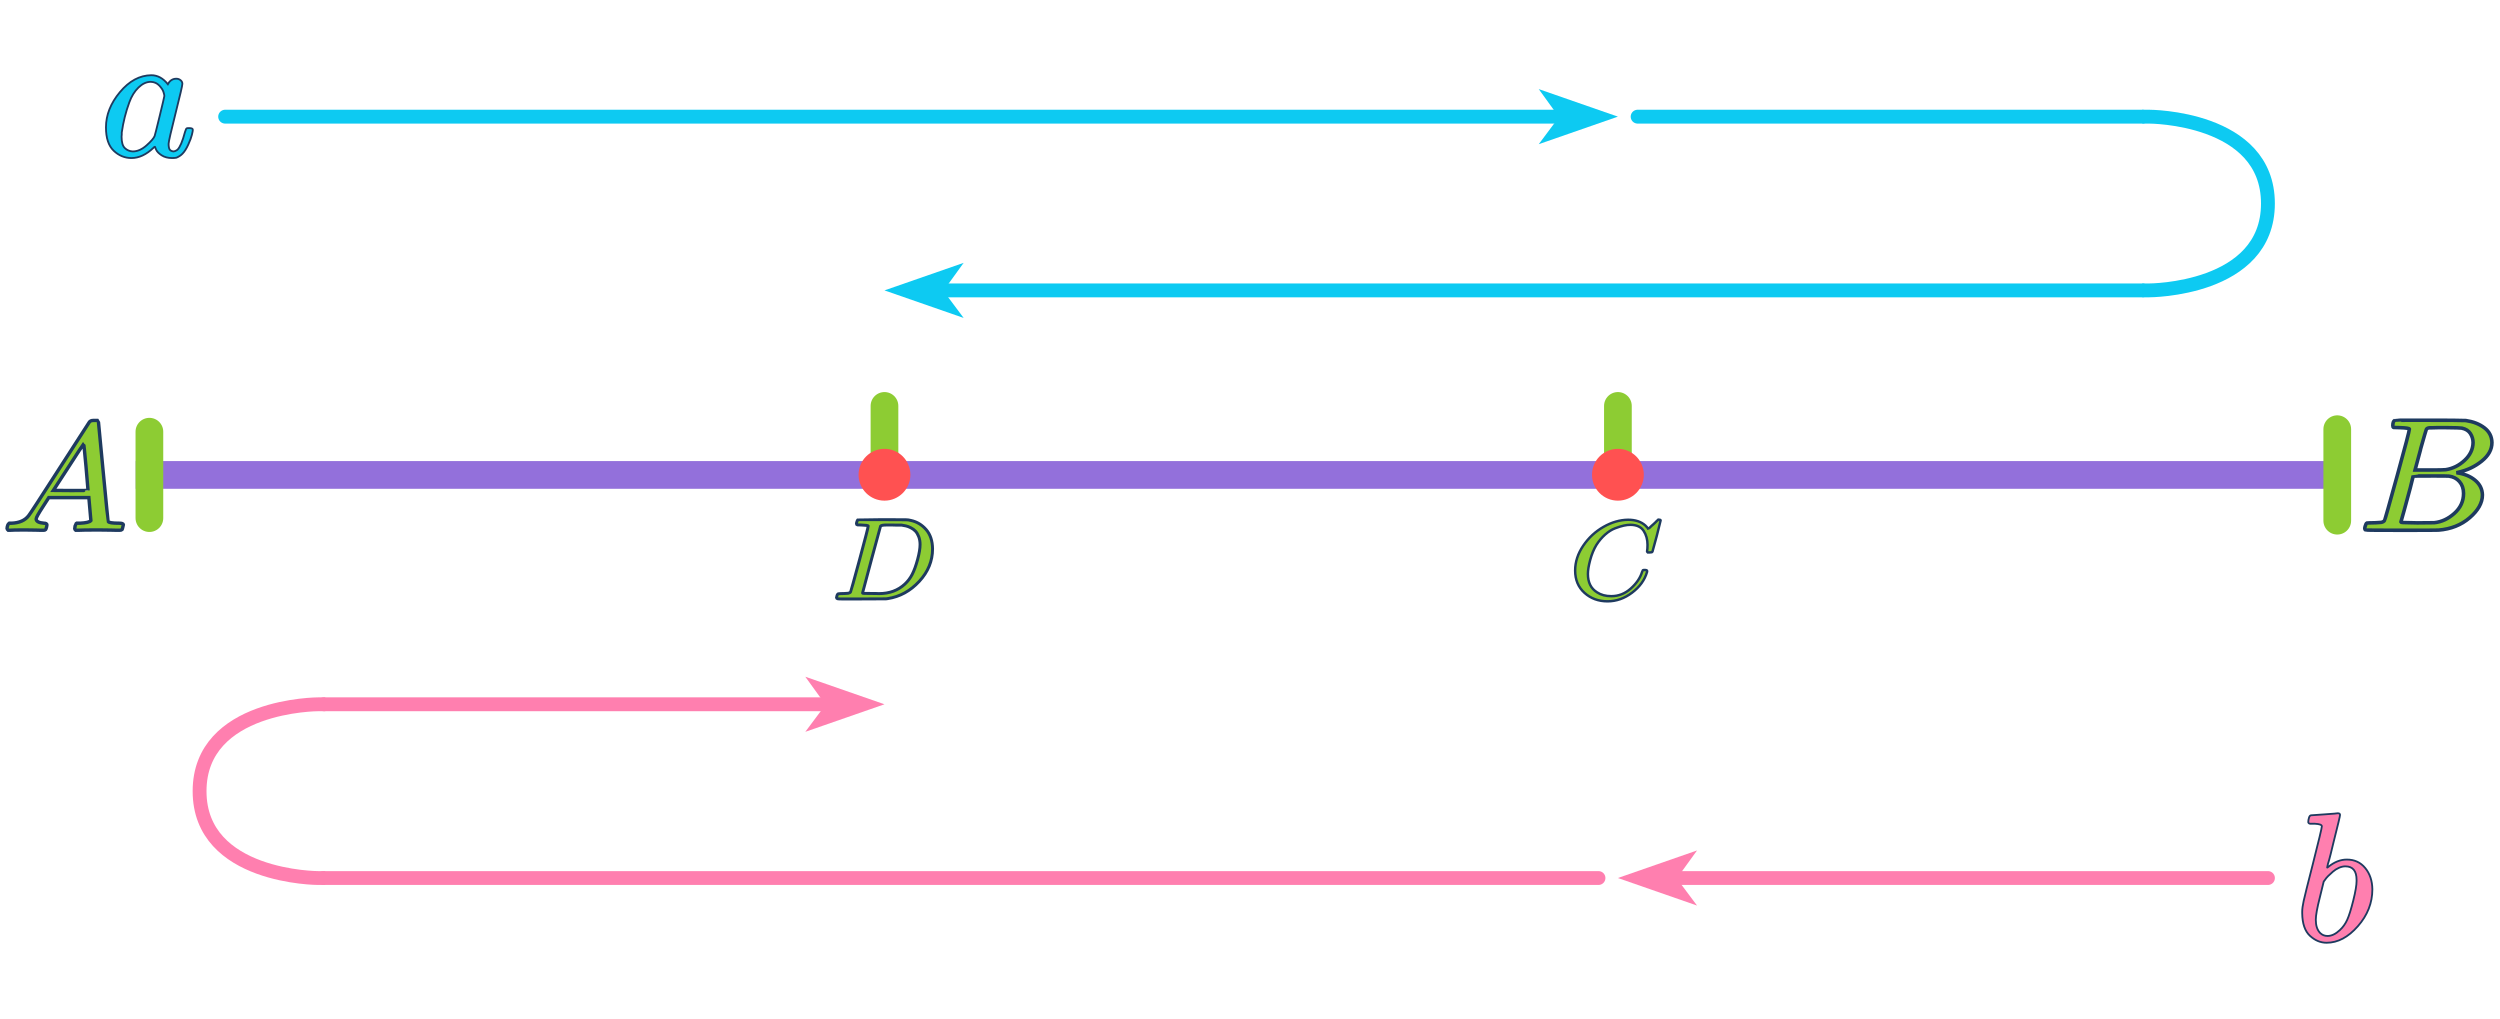
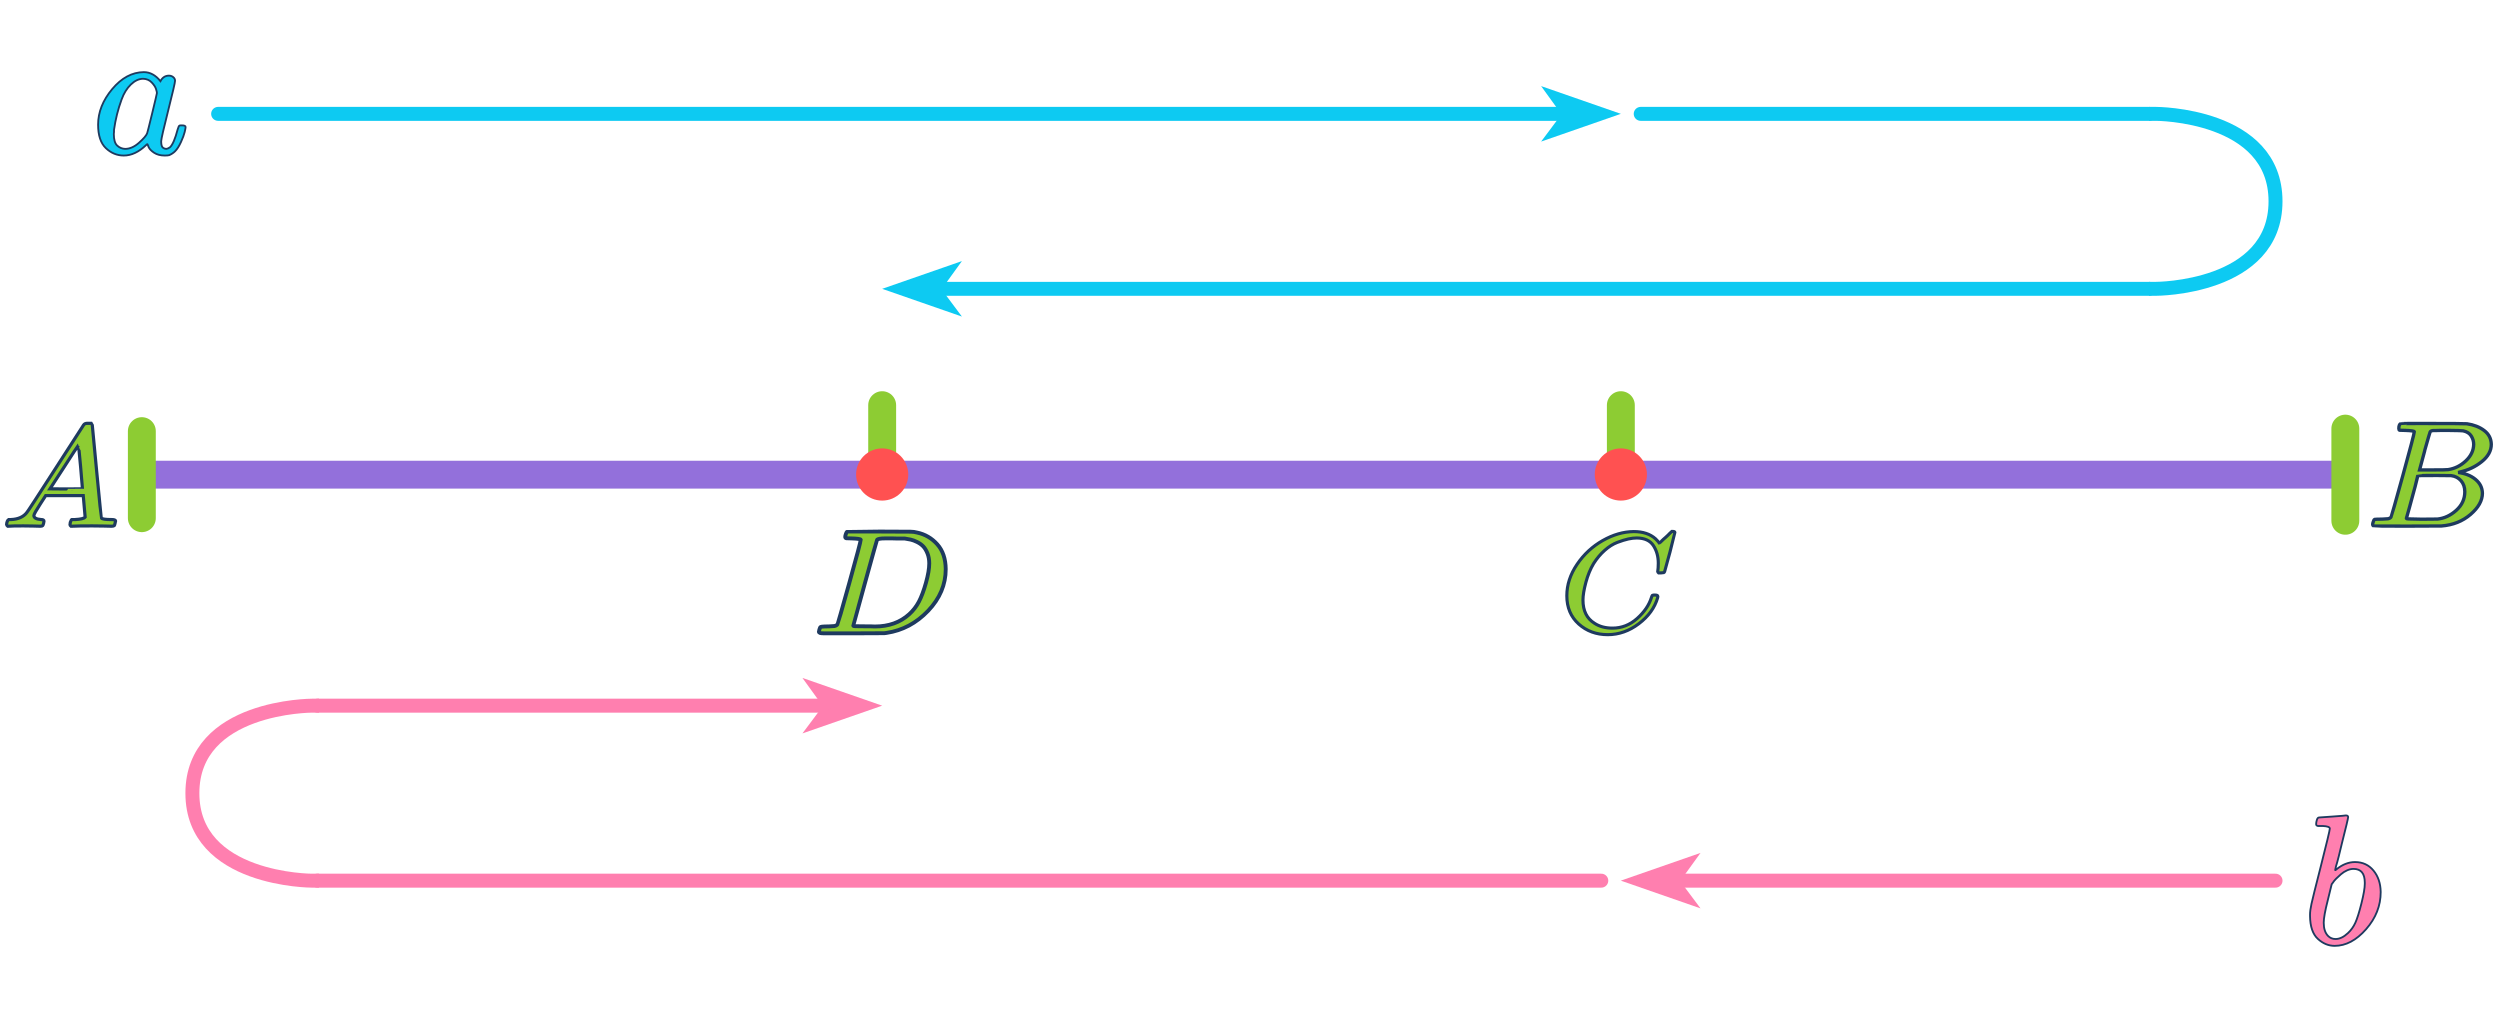
- <svg xmlns="http://www.w3.org/2000/svg" width="356" height="145" viewBox="0 0 1128 395" version="1.1" xml:space="preserve" style="fill-rule:evenodd;clip-rule:evenodd;stroke-linecap:round;stroke-linejoin:round;stroke-miterlimit:1.5;">
-   <path d="M399.074,179.456l-0,-28.53" style="fill:none;stroke:#8dcc33;stroke-width:12.5px;" />
-   <path d="M730,179.456l-0,-28.53" style="fill:none;stroke:#8dcc33;stroke-width:12.5px;" />
-   <path d="M67.499,182.064l986.317,-0" style="fill:none;stroke:#9370db;stroke-width:12.5px;stroke-linecap:square;" />
-   <path d="M16.316,201.913c-0,1.107 1.165,1.753 3.494,1.937c0.912,0 1.368,0.254 1.368,0.761c-0,0.046 -0.051,0.346 -0.152,0.9c-0.152,0.646 -0.304,1.061 -0.456,1.245c-0.152,0.185 -0.481,0.277 -0.988,0.277l-0.911,-0c-0.507,-0 -1.368,-0.023 -2.583,-0.069c-1.216,-0.046 -2.836,-0.069 -4.862,-0.069c-3.596,-0 -5.9,0.046 -6.913,0.138l-0.608,-0c-0.355,-0.323 -0.532,-0.577 -0.532,-0.761c0.101,-1.246 0.431,-2.053 0.988,-2.422l1.063,0c3.546,-0.138 6.128,-1.292 7.749,-3.46c0.304,-0.276 4.887,-7.311 13.75,-21.104c8.863,-13.792 13.371,-20.781 13.523,-20.965c0.354,-0.554 0.962,-0.831 1.823,-0.831l1.899,0c0.304,0.415 0.456,0.646 0.456,0.692l2.127,22.35c1.418,14.9 2.178,22.419 2.279,22.557c0.254,0.507 1.9,0.761 4.938,0.761c1.266,0 1.899,0.231 1.899,0.692c0,0.092 -0.075,0.415 -0.227,0.969c-0.152,0.692 -0.279,1.107 -0.38,1.245c-0.102,0.139 -0.456,0.231 -1.064,0.277l-1.063,-0c-0.557,-0 -1.545,-0.023 -2.963,-0.069c-1.418,-0.046 -3.267,-0.069 -5.546,-0.069c-4.761,-0 -7.875,0.046 -9.344,0.138l-0.912,-0c-0.304,-0.277 -0.455,-0.484 -0.455,-0.623c-0,-0.138 0.05,-0.553 0.151,-1.245c0.203,-0.6 0.355,-0.969 0.456,-1.107l0.304,-0.208l1.52,0c2.734,-0.138 4.355,-0.53 4.862,-1.176l-0.912,-10.379l-18.081,-0l-2.583,4.013c-2.076,3.183 -3.114,5.051 -3.114,5.605Zm23.398,-12.87c0,-0.508 -0.304,-4.106 -0.912,-10.795c-0.607,-6.688 -0.962,-10.056 -1.063,-10.102l-2.051,2.975c-0.811,1.246 -2.406,3.714 -4.786,7.404l-6.837,10.518l7.824,0.069c5.217,-0 7.825,-0.023 7.825,-0.069Z" style="fill:#8dcc33;fill-rule:nonzero;stroke:#1e3a5f;stroke-width:1.54px;stroke-linecap:butt;stroke-linejoin:miter;stroke-miterlimit:4;" />
-   <path d="M1082.58,160.728c-1.433,0 -2.281,-0.024 -2.547,-0.072c-0.265,-0.049 -0.398,-0.315 -0.398,-0.8c0,-1.309 0.292,-2.108 0.876,-2.399c0.053,-0.049 3.502,-0.073 10.346,-0.073c13.742,0 20.985,0.049 21.727,0.146c3.343,0.484 6.129,1.575 8.357,3.271c2.229,1.697 3.369,3.926 3.422,6.689c0,3.102 -1.538,5.889 -4.616,8.361c-3.077,2.472 -6.605,4.144 -10.585,5.017l-0.796,0.218c3.396,0.436 6.182,1.551 8.357,3.344c2.175,1.793 3.29,4.023 3.343,6.689c-0,3.538 -1.91,6.955 -5.731,10.251c-3.82,3.296 -8.515,5.162 -14.087,5.598c-0.371,0.049 -5.969,0.073 -16.793,0.073c-10.611,0 -15.997,-0.048 -16.156,-0.145c-0.212,-0.146 -0.318,-0.34 -0.318,-0.582c-0,-0.339 0.053,-0.678 0.159,-1.018c0.265,-0.921 0.531,-1.43 0.796,-1.527c0.212,-0.048 0.61,-0.072 1.194,-0.072l0.477,-0c1.433,-0 3.025,-0.073 4.776,-0.218c0.742,-0.146 1.246,-0.437 1.512,-0.873c0.159,-0.194 2.069,-6.931 5.73,-20.212c3.661,-13.28 5.492,-20.284 5.492,-21.011c-0,-0.339 -1.513,-0.558 -4.537,-0.655Zm33.268,6.762c-0,-1.454 -0.398,-2.811 -1.194,-4.071c-0.796,-1.261 -2.096,-2.085 -3.9,-2.472c-0.371,-0.097 -2.812,-0.17 -7.322,-0.219l-3.343,0c-1.167,0 -2.096,0.025 -2.785,0.073l-1.035,0c-0.796,0.049 -1.3,0.291 -1.512,0.727c-0.106,0.194 -0.955,3.102 -2.547,8.725c0,0.145 -0.026,0.291 -0.079,0.436l-2.468,9.161l6.447,-0c4.298,-0 6.765,-0.049 7.401,-0.146c3.184,-0.484 6.023,-1.89 8.516,-4.217c2.494,-2.326 3.767,-4.992 3.821,-7.997Zm-4.298,22.902c-0,-2.133 -0.61,-3.902 -1.831,-5.308c-1.22,-1.405 -2.812,-2.229 -4.775,-2.471c-0.318,-0.049 -2.52,-0.073 -6.606,-0.073c-6.261,-0 -9.418,0.024 -9.471,0.073c0,0.096 -0.451,1.866 -1.353,5.307c-0.902,3.441 -1.83,6.858 -2.785,10.251l-1.433,5.09c0,0.193 0.319,0.29 0.955,0.29c0.637,0 2.786,0.049 6.447,0.146c4.722,-0 7.269,-0.024 7.64,-0.073c3.29,-0.339 6.314,-1.745 9.073,-4.217c2.759,-2.472 4.139,-5.477 4.139,-9.015Z" style="fill:#8dcc33;fill-rule:nonzero;stroke:#1e3a5f;stroke-width:1.61px;stroke-linecap:butt;stroke-linejoin:miter;stroke-miterlimit:4;" />
-   <path d="M710.704,225.21c-0,-3.886 1.213,-7.621 3.64,-11.203c2.427,-3.582 5.488,-6.421 9.182,-8.516c3.695,-2.096 7.39,-3.16 11.084,-3.194c3.26,-0 5.85,0.862 7.77,2.585c0.326,0.338 0.598,0.625 0.815,0.862c0.218,0.237 0.362,0.406 0.435,0.507l0.054,0.152c0.109,0 0.598,-0.439 1.467,-1.318c0.254,-0.203 0.525,-0.439 0.815,-0.71c0.29,-0.27 0.58,-0.54 0.87,-0.811c0.289,-0.27 0.47,-0.456 0.543,-0.557l0.815,-0.761l0.326,0c0.507,0 0.761,0.119 0.761,0.355c-0,0.135 -0.58,2.45 -1.739,6.945c-1.304,4.698 -1.956,7.063 -1.956,7.097c-0.073,0.169 -0.163,0.27 -0.272,0.304c-0.108,0.034 -0.434,0.068 -0.978,0.102l-0.869,-0c-0.217,-0.203 -0.326,-0.355 -0.326,-0.457c-0,-0.033 0.018,-0.152 0.054,-0.355c0.036,-0.202 0.073,-0.54 0.109,-1.013c0.036,-0.474 0.054,-1.014 0.054,-1.623c0,-2.399 -0.579,-4.494 -1.738,-6.285c-1.16,-1.792 -3.134,-2.704 -5.923,-2.738c-0.942,0 -1.956,0.118 -3.043,0.355c-1.086,0.237 -2.39,0.642 -3.912,1.217c-1.521,0.574 -3.024,1.52 -4.509,2.838c-1.485,1.318 -2.807,2.89 -3.967,4.715c-1.159,1.926 -2.082,4.174 -2.771,6.742c-0.688,2.568 -1.032,4.664 -1.032,6.286c0,3.853 1.376,6.624 4.129,8.314c1.739,1.149 3.876,1.723 6.412,1.723c3.296,0 6.23,-1.149 8.802,-3.447c2.572,-2.298 4.274,-4.799 5.107,-7.503c0.145,-0.439 0.254,-0.692 0.326,-0.76c0.073,-0.068 0.362,-0.101 0.87,-0.101c0.724,-0 1.086,0.152 1.086,0.456c0,0.169 -0.018,0.321 -0.054,0.456c-1.051,3.616 -3.296,6.725 -6.738,9.328c-3.441,2.602 -7.135,3.903 -11.084,3.903c-4.093,-0 -7.552,-1.267 -10.377,-3.802c-2.826,-2.535 -4.238,-5.897 -4.238,-10.088Z" style="fill:#8dcc33;fill-rule:nonzero;stroke:#1e3a5f;stroke-width:1.11px;stroke-linecap:butt;stroke-linejoin:miter;stroke-miterlimit:4;" />
-   <path d="M729.999,20.41l-35.721,12.429l9.132,-12.225l-9.132,-12.633l35.721,12.429Z" style="fill:#0dcaf2;" />
-   <path d="M399.074,98.805l35.722,-12.429l-9.133,12.633l9.133,12.225l-35.722,-12.429Z" style="fill:#0dcaf2;" />
-   <path d="M101.581,20.42l601.679,-0" style="fill:none;stroke:#0dcaf2;stroke-width:6.25px;" />
-   <path d="M738.897,20.42l227.768,-0" style="fill:none;stroke:#0dcaf2;stroke-width:6.25px;" />
-   <path d="M423.221,98.801l543.445,-0" style="fill:none;stroke:#0dcaf2;stroke-width:6.25px;" />
-   <path d="M969.721,20.421c-0,-0 53.571,-0.002 53.571,39.19c-0,39.193 -53.571,39.191 -53.571,39.191" style="fill:none;stroke:#0dcaf2;stroke-width:6.25px;stroke-linecap:square;" />
-   <path d="M143.648,285.551c0,-0 -53.586,0 -53.597,39.202c-0.01,39.204 53.577,39.199 53.577,39.199" style="fill:none;stroke:#ff7faf;stroke-width:6.25px;stroke-linecap:square;" />
-   <circle cx="399.074" cy="181.985" r="11.692" style="fill:#ff5151;" />
-   <circle cx="730" cy="181.985" r="11.692" style="fill:#ff5151;" />
+ <svg xmlns="http://www.w3.org/2000/svg" width="356" height="145" viewBox="0 0 1120 395" version="1.1" xml:space="preserve" style="fill-rule:evenodd;clip-rule:evenodd;stroke-linecap:round;stroke-linejoin:round;stroke-miterlimit:1.5;">
+   <path d="M395.213,179.456l0,-28.53" style="fill:none;stroke:#8dcc33;stroke-width:12.5px;" />
+   <path d="M726.139,179.456l0,-28.53" style="fill:none;stroke:#8dcc33;stroke-width:12.5px;" />
+   <path d="M63.638,182.064l986.318,-0" style="fill:none;stroke:#9370db;stroke-width:12.5px;stroke-linecap:square;" />
+   <path d="M15.177,200.374c-0,1.03 1.083,1.63 3.25,1.802c0.848,0 1.272,0.236 1.272,0.708c0,0.043 -0.047,0.322 -0.141,0.837c-0.141,0.6 -0.283,0.987 -0.424,1.158c-0.141,0.172 -0.448,0.258 -0.919,0.258l-0.848,-0c-0.471,-0 -1.272,-0.022 -2.402,-0.065c-1.131,-0.043 -2.639,-0.064 -4.523,-0.064c-3.345,0 -5.488,0.043 -6.43,0.129l-0.566,-0c-0.33,-0.301 -0.494,-0.537 -0.494,-0.708c0.094,-1.159 0.4,-1.91 0.918,-2.253l0.99,0c3.297,-0.129 5.7,-1.201 7.207,-3.218c0.283,-0.258 4.546,-6.801 12.791,-19.631c8.244,-12.829 12.437,-19.33 12.578,-19.502c0.33,-0.515 0.895,-0.772 1.696,-0.772l1.767,-0c0.282,0.386 0.424,0.601 0.424,0.644l1.978,20.789c1.319,13.859 2.026,20.853 2.12,20.982c0.236,0.472 1.767,0.708 4.593,0.708c1.178,0 1.767,0.215 1.767,0.644c0,0.086 -0.071,0.386 -0.212,0.901c-0.141,0.643 -0.259,1.03 -0.353,1.158c-0.095,0.129 -0.424,0.215 -0.99,0.258l-0.989,-0c-0.518,-0 -1.437,-0.022 -2.756,-0.065c-1.319,-0.043 -3.038,-0.064 -5.158,-0.064c-4.429,0 -7.326,0.043 -8.692,0.129l-0.848,-0c-0.283,-0.258 -0.424,-0.451 -0.424,-0.58c-0,-0.128 0.047,-0.514 0.141,-1.158c0.189,-0.558 0.33,-0.901 0.424,-1.03l0.283,-0.193l1.413,0c2.544,-0.129 4.052,-0.493 4.523,-1.094l-0.848,-9.655l-16.819,0l-2.402,3.733c-1.932,2.961 -2.897,4.699 -2.897,5.214Zm21.764,-11.972c0,-0.472 -0.282,-3.818 -0.848,-10.04c-0.565,-6.222 -0.895,-9.354 -0.989,-9.397l-1.908,2.767c-0.754,1.159 -2.238,3.455 -4.452,6.887l-6.36,9.783l7.279,0.065c4.852,-0 7.278,-0.022 7.278,-0.065Z" style="fill:#8dcc33;fill-rule:nonzero;stroke:#1e3a5f;stroke-width:1.43px;stroke-linecap:butt;stroke-linejoin:miter;stroke-miterlimit:4;" />
+   <path d="M1077.4,162.225c-1.326,-0 -2.112,-0.022 -2.358,-0.067c-0.246,-0.045 -0.369,-0.292 -0.369,-0.741c0,-1.212 0.271,-1.953 0.811,-2.222c0.049,-0.045 3.243,-0.067 9.582,-0.067c12.727,-0 19.434,0.045 20.122,0.134c3.096,0.449 5.676,1.459 7.74,3.03c2.063,1.571 3.12,3.636 3.169,6.195c0,2.873 -1.425,5.454 -4.275,7.743c-2.85,2.29 -6.118,3.838 -9.803,4.646l-0.737,0.202c3.145,0.404 5.724,1.437 7.739,3.098c2.015,1.661 3.047,3.725 3.096,6.194c-0,3.277 -1.769,6.442 -5.307,9.494c-3.538,3.053 -7.887,4.781 -13.046,5.185c-0.344,0.045 -5.528,0.067 -15.553,0.067c-9.827,0 -14.815,-0.045 -14.962,-0.134c-0.197,-0.135 -0.295,-0.315 -0.295,-0.539c-0,-0.314 0.049,-0.628 0.147,-0.943c0.246,-0.853 0.492,-1.324 0.737,-1.414c0.197,-0.045 0.565,-0.067 1.106,-0.067l0.442,-0c1.327,-0 2.801,-0.067 4.423,-0.202c0.688,-0.135 1.154,-0.404 1.4,-0.808c0.147,-0.18 1.916,-6.419 5.307,-18.719c3.391,-12.299 5.086,-18.786 5.086,-19.459c-0,-0.314 -1.401,-0.516 -4.202,-0.606Zm30.81,6.262c0,-1.347 -0.368,-2.604 -1.105,-3.771c-0.737,-1.167 -1.941,-1.93 -3.612,-2.289c-0.344,-0.09 -2.604,-0.157 -6.781,-0.202l-3.096,-0c-1.081,-0 -1.941,0.022 -2.58,0.067l-0.958,0c-0.737,0.045 -1.204,0.27 -1.4,0.674c-0.099,0.179 -0.885,2.873 -2.359,8.08c0,0.134 -0.024,0.269 -0.074,0.404l-2.285,8.484l5.971,-0c3.98,-0 6.265,-0.045 6.855,-0.135c2.948,-0.449 5.577,-1.751 7.886,-3.905c2.31,-2.155 3.489,-4.624 3.538,-7.407Zm-3.98,21.21c0,-1.975 -0.565,-3.614 -1.695,-4.915c-1.13,-1.302 -2.604,-2.065 -4.423,-2.29c-0.294,-0.045 -2.334,-0.067 -6.117,-0.067c-5.799,-0 -8.722,0.022 -8.772,0.067c0,0.09 -0.417,1.729 -1.253,4.916c-0.835,3.187 -1.695,6.351 -2.579,9.494l-1.327,4.713c-0,0.18 0.295,0.269 0.884,0.269c0.59,0 2.58,0.045 5.971,0.135c4.373,-0 6.732,-0.022 7.076,-0.067c3.046,-0.315 5.847,-1.616 8.402,-3.906c2.556,-2.289 3.833,-5.072 3.833,-8.349Z" style="fill:#8dcc33;fill-rule:nonzero;stroke:#1e3a5f;stroke-width:1.5px;stroke-linecap:butt;stroke-linejoin:miter;stroke-miterlimit:4;" />
+   <path d="M701.943,236.309c0,-4.876 1.523,-9.562 4.568,-14.057c3.045,-4.495 6.886,-8.057 11.522,-10.686c4.636,-2.629 9.272,-3.965 13.908,-4.007c4.09,-0 7.34,1.081 9.749,3.244c0.409,0.424 0.75,0.784 1.023,1.081c0.272,0.297 0.454,0.509 0.545,0.636l0.068,0.191c0.137,-0 0.75,-0.551 1.841,-1.654c0.318,-0.254 0.659,-0.551 1.023,-0.89c0.363,-0.34 0.727,-0.679 1.091,-1.018c0.363,-0.339 0.59,-0.573 0.681,-0.7l1.023,-0.954l0.409,0c0.636,0 0.954,0.148 0.954,0.445c0,0.17 -0.727,3.075 -2.181,8.715c-1.636,5.894 -2.455,8.862 -2.455,8.905c-0.09,0.212 -0.204,0.339 -0.34,0.381c-0.137,0.043 -0.546,0.085 -1.228,0.128l-1.09,-0c-0.273,-0.255 -0.409,-0.446 -0.409,-0.573c-0,-0.042 0.022,-0.191 0.068,-0.445c0.045,-0.255 0.091,-0.679 0.136,-1.272c0.046,-0.594 0.068,-1.272 0.068,-2.036c0,-3.011 -0.727,-5.64 -2.181,-7.887c-1.455,-2.248 -3.932,-3.393 -7.432,-3.435c-1.181,-0 -2.454,0.148 -3.817,0.445c-1.364,0.297 -3,0.806 -4.909,1.527c-1.909,0.721 -3.795,1.908 -5.659,3.562c-1.863,1.654 -3.522,3.626 -4.977,5.915c-1.454,2.418 -2.613,5.237 -3.477,8.46c-0.863,3.223 -1.295,5.852 -1.295,7.888c-0,4.834 1.727,8.311 5.181,10.431c2.182,1.442 4.864,2.163 8.045,2.163c4.136,0 7.818,-1.442 11.045,-4.325c3.227,-2.884 5.363,-6.022 6.408,-9.414c0.182,-0.552 0.318,-0.87 0.409,-0.954c0.091,-0.085 0.455,-0.128 1.091,-0.128c0.909,0 1.364,0.191 1.364,0.573c-0,0.212 -0.023,0.403 -0.068,0.572c-1.319,4.538 -4.136,8.439 -8.454,11.704c-4.318,3.265 -8.954,4.898 -13.908,4.898c-5.136,0 -9.477,-1.59 -13.022,-4.771c-3.545,-3.18 -5.318,-7.399 -5.318,-12.658Z" style="fill:#8dcc33;fill-rule:nonzero;stroke:#1e3a5f;stroke-width:1.4px;stroke-linecap:butt;stroke-linejoin:miter;stroke-miterlimit:4;" />
+   <path d="M726.139,20.41l-35.722,12.429l9.133,-12.225l-9.133,-12.633l35.722,12.429Z" style="fill:#0dcaf2;" />
+   <path d="M395.214,98.805l35.721,-12.429l-9.132,12.633l9.132,12.225l-35.721,-12.429Z" style="fill:#0dcaf2;" />
+   <path d="M97.72,20.42l601.679,-0" style="fill:none;stroke:#0dcaf2;stroke-width:6.25px;" />
+   <path d="M735.036,20.42l227.768,-0" style="fill:none;stroke:#0dcaf2;stroke-width:6.25px;" />
+   <path d="M419.361,98.801l543.444,-0" style="fill:none;stroke:#0dcaf2;stroke-width:6.25px;" />
+   <path d="M965.86,20.421c0,-0 53.571,-0.002 53.571,39.19c0,39.193 -53.571,39.191 -53.571,39.191" style="fill:none;stroke:#0dcaf2;stroke-width:6.25px;stroke-linecap:square;" />
+   <path d="M139.787,285.551c0,-0 -53.586,0 -53.596,39.202c-0.01,39.204 53.576,39.199 53.576,39.199" style="fill:none;stroke:#ff7faf;stroke-width:6.25px;stroke-linecap:square;" />
+   <circle cx="395.214" cy="181.985" r="11.692" style="fill:#ff5151;" />
+   <circle cx="726.14" cy="181.985" r="11.692" style="fill:#ff5151;" />
  <g>
    <g>
      <g>
        <g>
          <g>
-             <path d="M391.726,205.13c0,-0.245 -1.069,-0.402 -3.208,-0.472c-0.863,0 -1.425,-0.017 -1.688,-0.052c-0.263,-0.035 -0.394,-0.192 -0.394,-0.472c-0,-0.279 0.075,-0.628 0.225,-1.047c0.15,-0.419 0.281,-0.681 0.394,-0.786c0.075,-0.035 3.808,-0.053 11.199,-0.053c6.266,0.035 9.774,0.053 10.524,0.053c0.75,-0 1.501,0.105 2.251,0.314c2.701,0.594 4.99,1.973 6.866,4.139c1.876,2.165 2.832,5.063 2.87,8.695c-0,5.448 -2.007,10.338 -6.022,14.668c-4.014,4.331 -8.741,6.915 -14.181,7.753l-0.788,0.105l-10.918,0.052l-9.23,0c-0.9,0 -1.482,-0.035 -1.744,-0.105c-0.263,-0.069 -0.413,-0.227 -0.45,-0.471c-0,-0.07 0.056,-0.314 0.168,-0.733c0.151,-0.559 0.301,-0.873 0.451,-0.943c0.15,-0.07 0.581,-0.123 1.294,-0.157c1.013,-0 2.139,-0.053 3.377,-0.158c0.525,-0.104 0.881,-0.314 1.069,-0.628c0.113,-0.14 1.463,-4.994 4.052,-14.563c2.589,-9.569 3.883,-14.616 3.883,-15.139Zm23.411,8.329c0,-1.327 -0.206,-2.515 -0.619,-3.562c-0.412,-1.048 -0.9,-1.869 -1.463,-2.462c-0.563,-0.594 -1.257,-1.101 -2.082,-1.52c-0.826,-0.419 -1.557,-0.698 -2.195,-0.838c-0.638,-0.139 -1.294,-0.262 -1.97,-0.366l-2.42,-0c-0.637,-0 -1.256,-0.018 -1.857,-0.053l-2.42,0c-1.65,0 -2.588,0.175 -2.814,0.524c-0.075,0.14 -1.444,5.169 -4.108,15.087c-2.664,9.918 -3.995,14.929 -3.995,15.034c-0,0.14 0.206,0.21 0.619,0.21c0.412,-0 1.857,0.017 4.333,0.052l1.069,0c0.525,0 0.976,0.018 1.351,0.053c4.727,-0 8.629,-1.432 11.705,-4.296c1.351,-1.257 2.458,-2.724 3.321,-4.4c0.863,-1.677 1.669,-3.894 2.42,-6.653c0.75,-2.759 1.125,-5.029 1.125,-6.81Z" style="fill:#8dcc33;fill-rule:nonzero;stroke:#1e3a5f;stroke-width:1.34px;stroke-linecap:butt;stroke-linejoin:miter;stroke-miterlimit:4;" />
+             <g>
+               <path d="M385.602,211.217c-0,-0.311 -1.402,-0.512 -4.207,-0.601c-1.131,0 -1.869,-0.022 -2.214,-0.067c-0.344,-0.044 -0.516,-0.244 -0.516,-0.6c-0,-0.357 0.098,-0.802 0.295,-1.336c0.197,-0.534 0.369,-0.868 0.517,-1.001c0.098,-0.045 4.993,-0.067 14.686,-0.067c8.216,0.044 12.817,0.067 13.801,0.067c0.984,-0 1.968,0.133 2.952,0.4c3.542,0.757 6.543,2.515 9.003,5.275c2.46,2.76 3.715,6.455 3.764,11.084c0,6.945 -2.632,13.177 -7.897,18.696c-5.264,5.52 -11.463,8.814 -18.597,9.883l-1.034,0.133l-14.317,0.067l-12.103,-0c-1.181,-0 -1.944,-0.045 -2.288,-0.134c-0.344,-0.089 -0.541,-0.289 -0.59,-0.601c-0,-0.089 0.073,-0.4 0.221,-0.934c0.197,-0.713 0.394,-1.113 0.59,-1.202c0.197,-0.089 0.763,-0.156 1.698,-0.201c1.328,0 2.804,-0.066 4.428,-0.2c0.689,-0.133 1.156,-0.401 1.402,-0.801c0.148,-0.178 1.919,-6.366 5.314,-18.563c3.395,-12.197 5.092,-18.629 5.092,-19.297Zm30.701,10.617c-0,-1.692 -0.271,-3.205 -0.812,-4.541c-0.541,-1.335 -1.181,-2.381 -1.919,-3.138c-0.738,-0.757 -1.648,-1.402 -2.73,-1.936c-1.083,-0.534 -2.042,-0.891 -2.878,-1.069c-0.837,-0.178 -1.698,-0.333 -2.583,-0.467l-3.174,0c-0.836,0 -1.648,-0.022 -2.435,-0.067l-3.174,0c-2.165,0 -3.395,0.223 -3.69,0.668c-0.098,0.178 -1.894,6.588 -5.387,19.23c-3.493,12.642 -5.24,19.03 -5.24,19.164c-0,0.178 0.271,0.267 0.812,0.267c0.541,-0 2.435,0.022 5.682,0.067l1.403,-0c0.688,-0 1.279,0.022 1.771,0.066c6.199,0 11.316,-1.825 15.35,-5.475c1.772,-1.602 3.223,-3.472 4.355,-5.609c1.131,-2.136 2.189,-4.963 3.173,-8.48c0.984,-3.516 1.476,-6.41 1.476,-8.68Z" style="fill:#8dcc33;fill-rule:nonzero;stroke:#1e3a5f;stroke-width:1.74px;stroke-linecap:butt;stroke-linejoin:miter;stroke-miterlimit:4;" />
+             </g>
          </g>
        </g>
      </g>
    </g>
  </g>
  <g>
-     <path d="M47.81,25.253c0,-5.58 2.1,-10.883 6.298,-15.911c4.199,-5.027 8.923,-7.569 14.171,-7.624c2.818,-0 5.304,1.354 7.459,4.061c0.884,-1.658 2.154,-2.486 3.812,-2.486c0.718,-0 1.353,0.221 1.906,0.662c0.552,0.442 0.829,0.995 0.829,1.658c-0,0.718 -1.022,5.138 -3.067,13.259c-2.044,8.122 -3.093,12.707 -3.149,13.757c0,1.381 0.194,2.293 0.58,2.735c0.387,0.442 0.967,0.69 1.741,0.745c0.497,-0.055 1.049,-0.303 1.657,-0.745c1.16,-1.105 2.293,-3.757 3.398,-7.956c0.331,-1.105 0.608,-1.685 0.829,-1.74c0.11,-0.056 0.386,-0.083 0.828,-0.083l0.332,-0c1.049,-0 1.574,0.248 1.574,0.746c0,0.331 -0.138,1.077 -0.414,2.237c-0.276,1.16 -0.829,2.652 -1.657,4.475c-0.829,1.823 -1.713,3.205 -2.652,4.144c-0.719,0.718 -1.603,1.298 -2.652,1.74c-0.442,0.111 -1.105,0.166 -1.989,0.166c-1.879,-0 -3.453,-0.415 -4.724,-1.243c-1.27,-0.829 -2.099,-1.685 -2.486,-2.569l-0.497,-1.243c-0.055,-0.056 -0.166,-0.028 -0.332,0.083c-0.11,0.11 -0.221,0.221 -0.331,0.331c-3.26,3.094 -6.575,4.641 -9.945,4.641c-3.038,-0 -5.718,-1.105 -8.038,-3.315c-2.321,-2.21 -3.481,-5.718 -3.481,-10.525Zm26.353,-14.171c0,-0.331 -0.138,-0.939 -0.414,-1.823c-0.276,-0.884 -0.912,-1.851 -1.906,-2.9c-0.995,-1.05 -2.265,-1.602 -3.812,-1.658c-1.934,0 -3.785,0.857 -5.553,2.569c-1.767,1.713 -3.149,3.951 -4.143,6.713c-1.602,4.364 -2.735,8.895 -3.398,13.591l0,0.911c0,0.442 -0.027,0.774 -0.083,0.995c0,2.486 0.498,4.199 1.492,5.138c0.994,0.939 2.182,1.436 3.563,1.491c2.1,0 4.172,-0.911 6.216,-2.734c2.044,-1.823 3.259,-3.232 3.646,-4.227c0.111,-0.221 0.856,-3.176 2.238,-8.867c1.381,-5.69 2.099,-8.757 2.154,-9.199Z" style="fill:#0dcaf2;fill-rule:nonzero;stroke:#1e3a5f;stroke-width:0.83px;stroke-linecap:butt;stroke-linejoin:miter;stroke-miterlimit:4;" />
+     <g>
+       <path d="M43.95,25.253c-0,-5.58 2.099,-10.883 6.298,-15.911c4.199,-5.027 8.922,-7.569 14.171,-7.624c2.818,-0 5.304,1.354 7.458,4.061c0.884,-1.658 2.155,-2.486 3.812,-2.486c0.719,-0 1.354,0.221 1.906,0.662c0.553,0.442 0.829,0.995 0.829,1.658c0,0.718 -1.022,5.138 -3.066,13.259c-2.044,8.122 -3.094,12.707 -3.149,13.757c-0,1.381 0.193,2.293 0.58,2.735c0.387,0.442 0.967,0.69 1.74,0.745c0.497,-0.055 1.05,-0.303 1.658,-0.745c1.16,-1.105 2.292,-3.757 3.397,-7.956c0.332,-1.105 0.608,-1.685 0.829,-1.74c0.11,-0.056 0.387,-0.083 0.829,-0.083l0.331,-0c1.05,-0 1.575,0.248 1.575,0.746c-0,0.331 -0.138,1.077 -0.415,2.237c-0.276,1.16 -0.828,2.652 -1.657,4.475c-0.829,1.823 -1.713,3.205 -2.652,4.144c-0.718,0.718 -1.602,1.298 -2.652,1.74c-0.442,0.111 -1.105,0.166 -1.989,0.166c-1.878,-0 -3.453,-0.415 -4.723,-1.243c-1.271,-0.829 -2.1,-1.685 -2.486,-2.569l-0.498,-1.243c-0.055,-0.056 -0.165,-0.028 -0.331,0.083c-0.111,0.11 -0.221,0.221 -0.332,0.331c-3.259,3.094 -6.574,4.641 -9.944,4.641c-3.039,-0 -5.718,-1.105 -8.039,-3.315c-2.32,-2.21 -3.48,-5.718 -3.48,-10.525Zm26.353,-14.171c-0,-0.331 -0.138,-0.939 -0.415,-1.823c-0.276,-0.884 -0.911,-1.851 -1.906,-2.9c-0.994,-1.05 -2.265,-1.602 -3.812,-1.658c-1.933,0 -3.784,0.857 -5.552,2.569c-1.768,1.713 -3.149,3.951 -4.144,6.713c-1.602,4.364 -2.734,8.895 -3.397,13.591l-0,0.911c-0,0.442 -0.028,0.774 -0.083,0.995c-0,2.486 0.497,4.199 1.491,5.138c0.995,0.939 2.183,1.436 3.564,1.491c2.099,0 4.171,-0.911 6.215,-2.734c2.044,-1.823 3.26,-3.232 3.647,-4.227c0.11,-0.221 0.856,-3.176 2.237,-8.867c1.381,-5.69 2.099,-8.757 2.155,-9.199Z" style="fill:#0dcaf2;fill-rule:nonzero;stroke:#1e3a5f;stroke-width:0.83px;stroke-linecap:butt;stroke-linejoin:miter;stroke-miterlimit:4;" />
+     </g>
  </g>
  <g>
-     <path d="M1041.49,338.624c-0,-0.553 0.11,-1.188 0.331,-1.906c0.221,-0.718 0.553,-1.077 0.995,-1.077c0.055,-0 2.044,-0.139 5.967,-0.415c3.922,-0.276 5.939,-0.442 6.049,-0.497c0.663,-0 0.995,0.249 0.995,0.746c-0,0.497 -0.94,4.447 -2.818,11.85c-0.442,1.879 -0.912,3.812 -1.409,5.801c-0.497,1.989 -0.911,3.481 -1.243,4.475l-0.331,1.575c-0,0.166 0.165,0.083 0.497,-0.249c2.707,-2.21 5.497,-3.315 8.37,-3.315c3.425,0 6.187,1.271 8.287,3.813c2.099,2.541 3.177,5.745 3.232,9.613c-0,6.132 -2.182,11.684 -6.547,16.657c-4.364,4.972 -9.061,7.458 -14.088,7.458c-2.762,0 -5.276,-1.05 -7.541,-3.149c-2.265,-2.099 -3.426,-5.497 -3.481,-10.193l0,-0.746c0,-1.16 0.221,-2.762 0.663,-4.807c0.442,-2.044 1.796,-7.486 4.061,-16.325c2.762,-10.884 4.143,-16.657 4.143,-17.32c0,-0.663 -1.049,-1.05 -3.149,-1.16l-2.154,-0c-0.166,-0 -0.36,-0.083 -0.581,-0.249c-0.221,-0.166 -0.303,-0.359 -0.248,-0.58Zm21.795,26.684l-0,-0.497c-0,-4.088 -1.685,-6.132 -5.055,-6.132c-0.939,-0 -1.906,0.221 -2.901,0.663c-0.994,0.442 -1.906,1.022 -2.734,1.74c-0.829,0.718 -1.547,1.381 -2.155,1.989c-0.608,0.608 -1.105,1.215 -1.492,1.823l-0.497,0.663l-1.74,7.127c-1.216,4.751 -1.823,8.121 -1.823,10.11c-0,2.652 0.663,4.641 1.988,5.967c0.884,0.884 1.989,1.326 3.315,1.326c1.823,-0 3.674,-0.884 5.553,-2.652c1.381,-1.271 2.486,-2.818 3.315,-4.641c0.828,-1.823 1.74,-4.723 2.734,-8.701c0.995,-3.978 1.492,-6.906 1.492,-8.785Z" style="fill:#ff7faf;fill-rule:nonzero;stroke:#1e3a5f;stroke-width:0.83px;stroke-linecap:butt;stroke-linejoin:miter;stroke-miterlimit:4;" />
+     <g>
+       <path d="M1037.63,338.624c0,-0.553 0.111,-1.188 0.332,-1.906c0.221,-0.718 0.552,-1.077 0.994,-1.077c0.056,-0 2.044,-0.139 5.967,-0.415c3.923,-0.276 5.939,-0.442 6.05,-0.497c0.663,-0 0.994,0.249 0.994,0.746c0,0.497 -0.939,4.447 -2.818,11.85c-0.442,1.879 -0.911,3.812 -1.408,5.801c-0.498,1.989 -0.912,3.481 -1.243,4.475l-0.332,1.575c0,0.166 0.166,0.083 0.497,-0.249c2.707,-2.21 5.497,-3.315 8.37,-3.315c3.426,0 6.188,1.271 8.287,3.813c2.1,2.541 3.177,5.745 3.232,9.613c0,6.132 -2.182,11.684 -6.546,16.657c-4.365,4.972 -9.061,7.458 -14.089,7.458c-2.762,0 -5.276,-1.05 -7.541,-3.149c-2.265,-2.099 -3.425,-5.497 -3.48,-10.193l-0,-0.746c-0,-1.16 0.221,-2.762 0.663,-4.807c0.442,-2.044 1.795,-7.486 4.06,-16.325c2.763,-10.884 4.144,-16.657 4.144,-17.32c-0,-0.663 -1.05,-1.05 -3.149,-1.16l-2.155,-0c-0.166,-0 -0.359,-0.083 -0.58,-0.249c-0.221,-0.166 -0.304,-0.359 -0.249,-0.58Zm21.795,26.684l0,-0.497c0,-4.088 -1.685,-6.132 -5.055,-6.132c-0.939,-0 -1.906,0.221 -2.9,0.663c-0.995,0.442 -1.906,1.022 -2.735,1.74c-0.829,0.718 -1.547,1.381 -2.155,1.989c-0.607,0.608 -1.105,1.215 -1.491,1.823l-0.498,0.663l-1.74,7.127c-1.215,4.751 -1.823,8.121 -1.823,10.11c0,2.652 0.663,4.641 1.989,5.967c0.884,0.884 1.989,1.326 3.315,1.326c1.823,-0 3.674,-0.884 5.552,-2.652c1.381,-1.271 2.486,-2.818 3.315,-4.641c0.829,-1.823 1.74,-4.723 2.735,-8.701c0.994,-3.978 1.491,-6.906 1.491,-8.785Z" style="fill:#ff7faf;fill-rule:nonzero;stroke:#1e3a5f;stroke-width:0.83px;stroke-linecap:butt;stroke-linejoin:miter;stroke-miterlimit:4;" />
+     </g>
  </g>
-   <path d="M729.976,363.937l35.722,-12.429l-9.133,12.634l9.133,12.224l-35.722,-12.429Z" style="fill:#ff7faf;" />
-   <path d="M399.074,285.551l-35.722,12.429l9.133,-12.225l-9.133,-12.633l35.722,12.429Z" style="fill:#ff7faf;" />
-   <path d="M1023.3,363.947l-267.067,0" style="fill:none;stroke:#ff7faf;stroke-width:6.25px;" />
-   <path d="M721.24,363.947l-575.197,0" style="fill:none;stroke:#ff7faf;stroke-width:6.25px;" />
-   <path d="M372.775,285.55l-226.615,0" style="fill:none;stroke:#ff7faf;stroke-width:6.25px;" />
-   <path d="M1054.57,202.717l0,-41.285" style="fill:none;stroke:#8dcc33;stroke-width:12.5px;" />
-   <path d="M67.405,201.555l-0,-38.995" style="fill:none;stroke:#8dcc33;stroke-width:12.5px;" />
+   <path d="M726.115,363.937l35.722,-12.429l-9.133,12.634l9.133,12.224l-35.722,-12.429Z" style="fill:#ff7faf;" />
+   <path d="M395.213,285.551l-35.721,12.429l9.132,-12.225l-9.132,-12.633l35.721,12.429Z" style="fill:#ff7faf;" />
+   <path d="M1019.44,363.947l-267.066,0" style="fill:none;stroke:#ff7faf;stroke-width:6.25px;" />
+   <path d="M717.38,363.947l-575.197,0" style="fill:none;stroke:#ff7faf;stroke-width:6.25px;" />
+   <path d="M368.915,285.55l-226.615,0" style="fill:none;stroke:#ff7faf;stroke-width:6.25px;" />
+   <path d="M1050.71,202.717l-0,-41.285" style="fill:none;stroke:#8dcc33;stroke-width:12.5px;" />
+   <path d="M63.544,201.555l0,-38.995" style="fill:none;stroke:#8dcc33;stroke-width:12.5px;" />
</svg>
